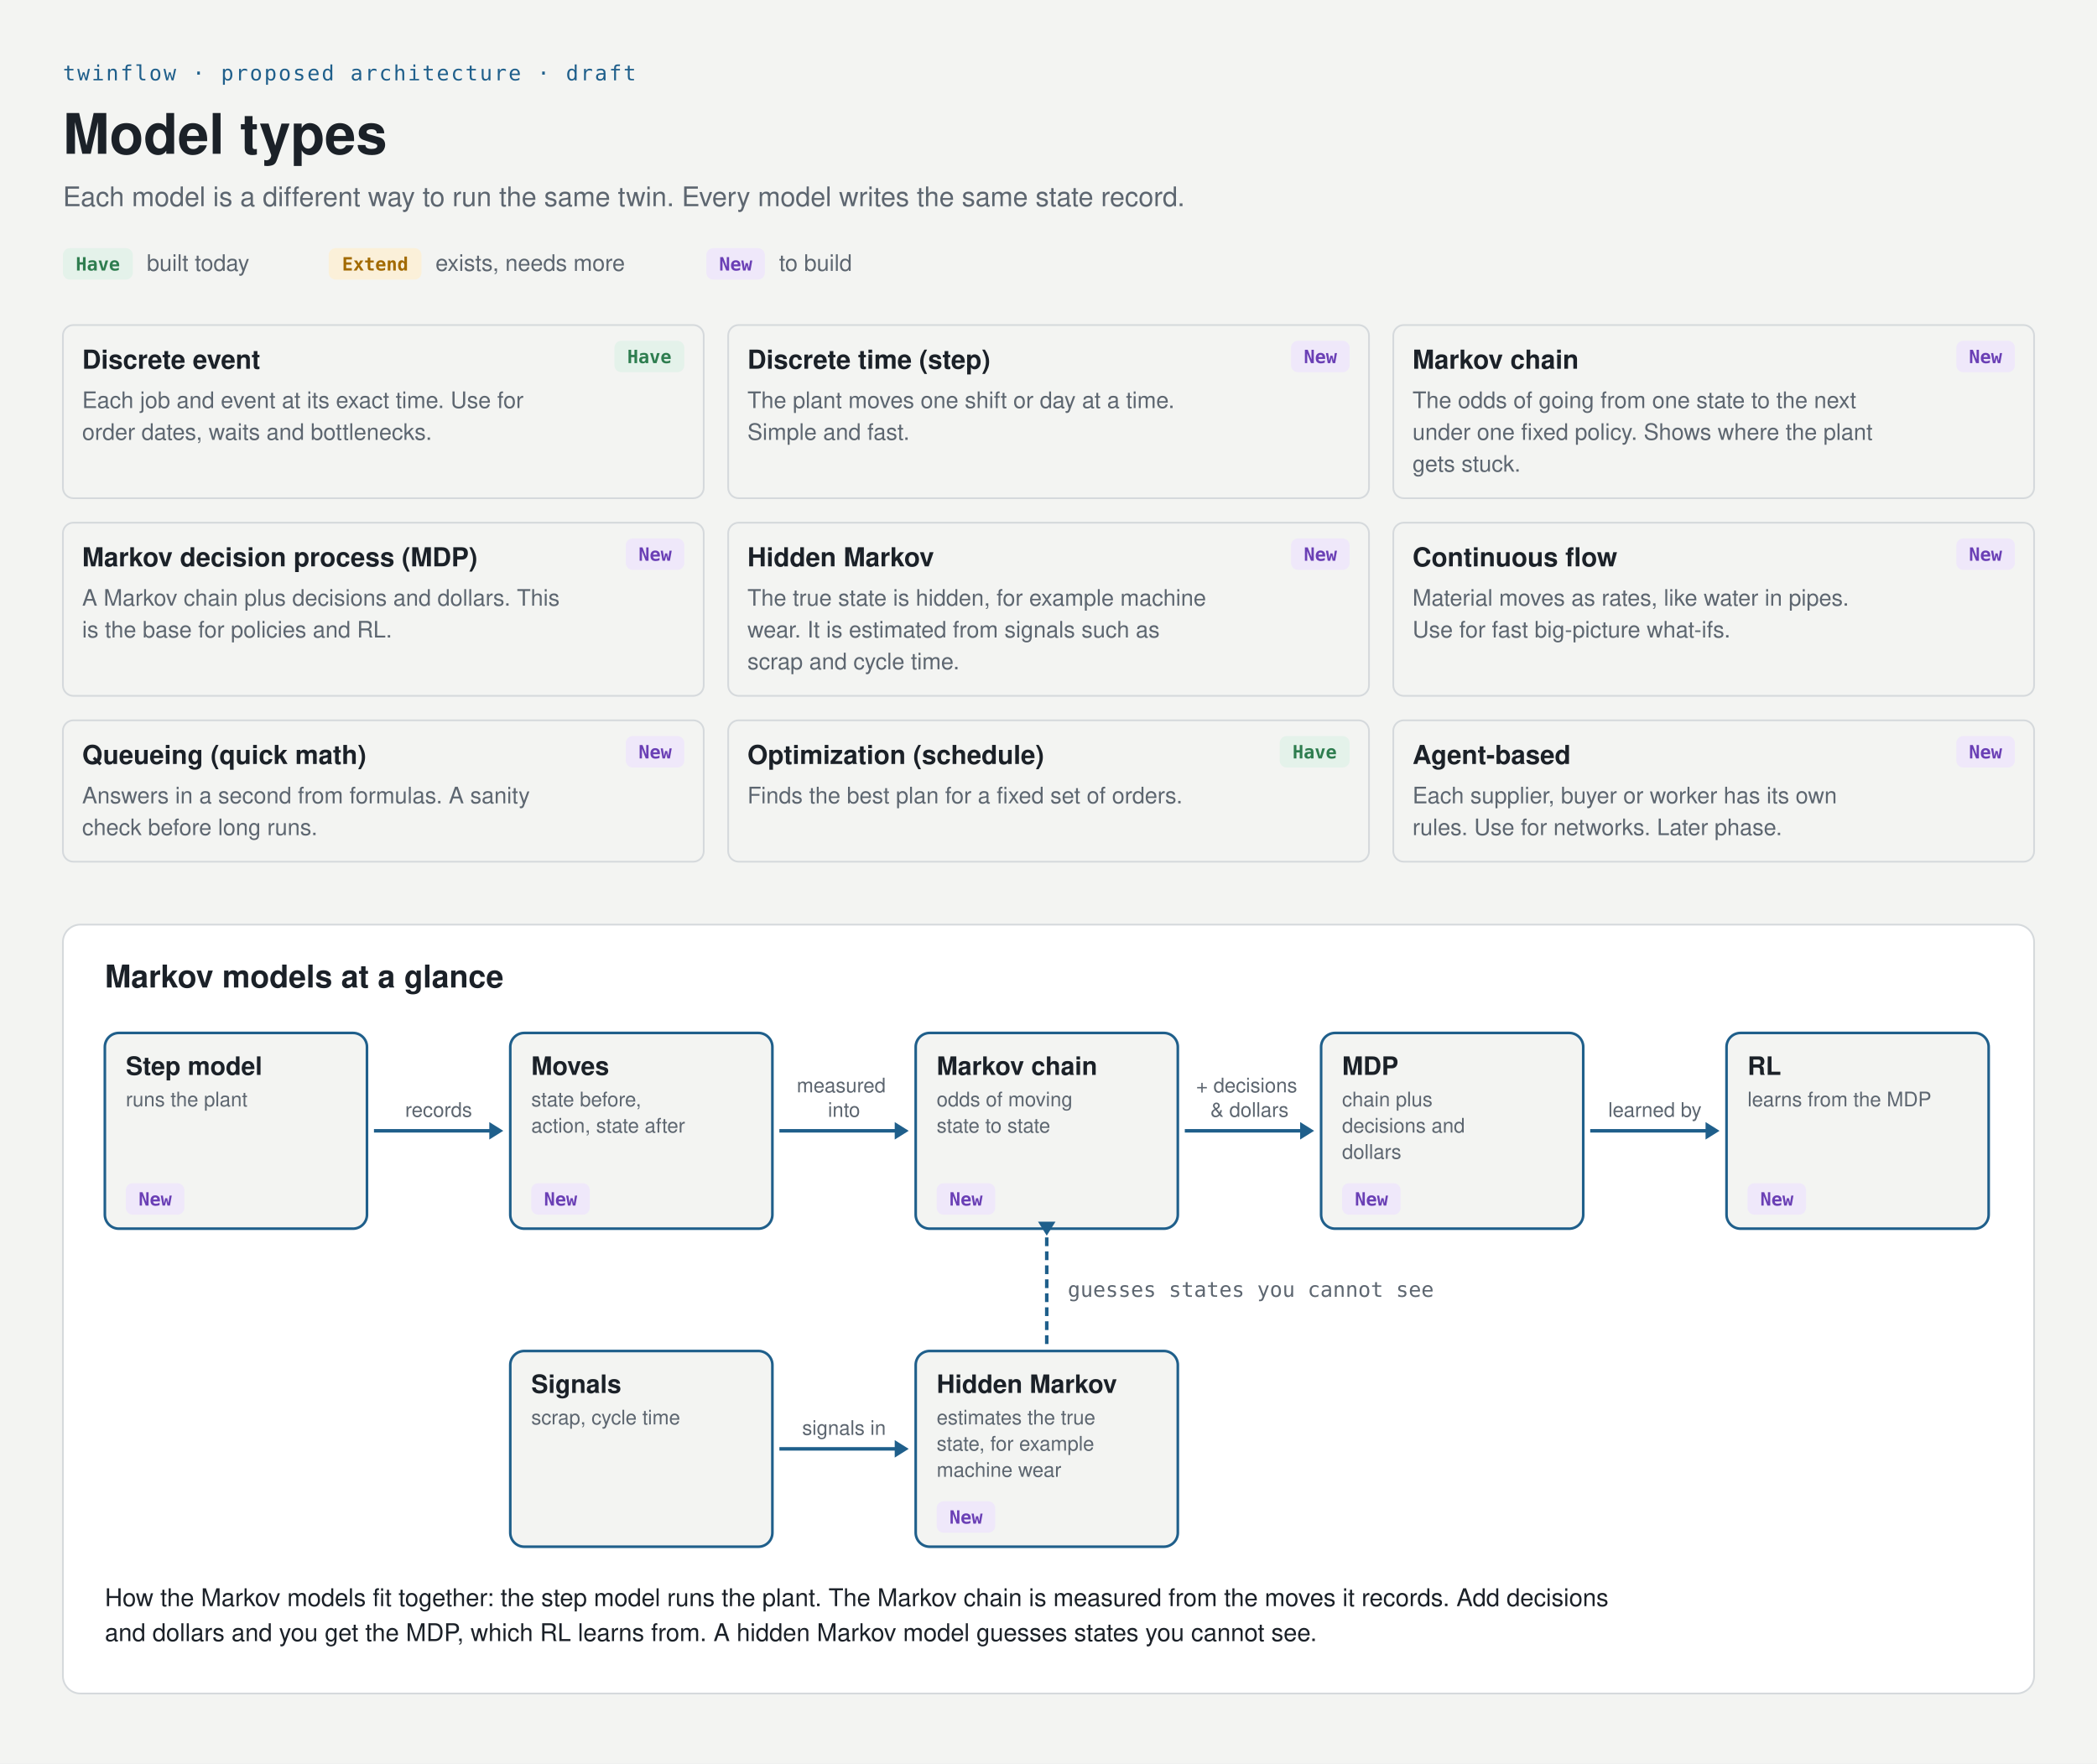
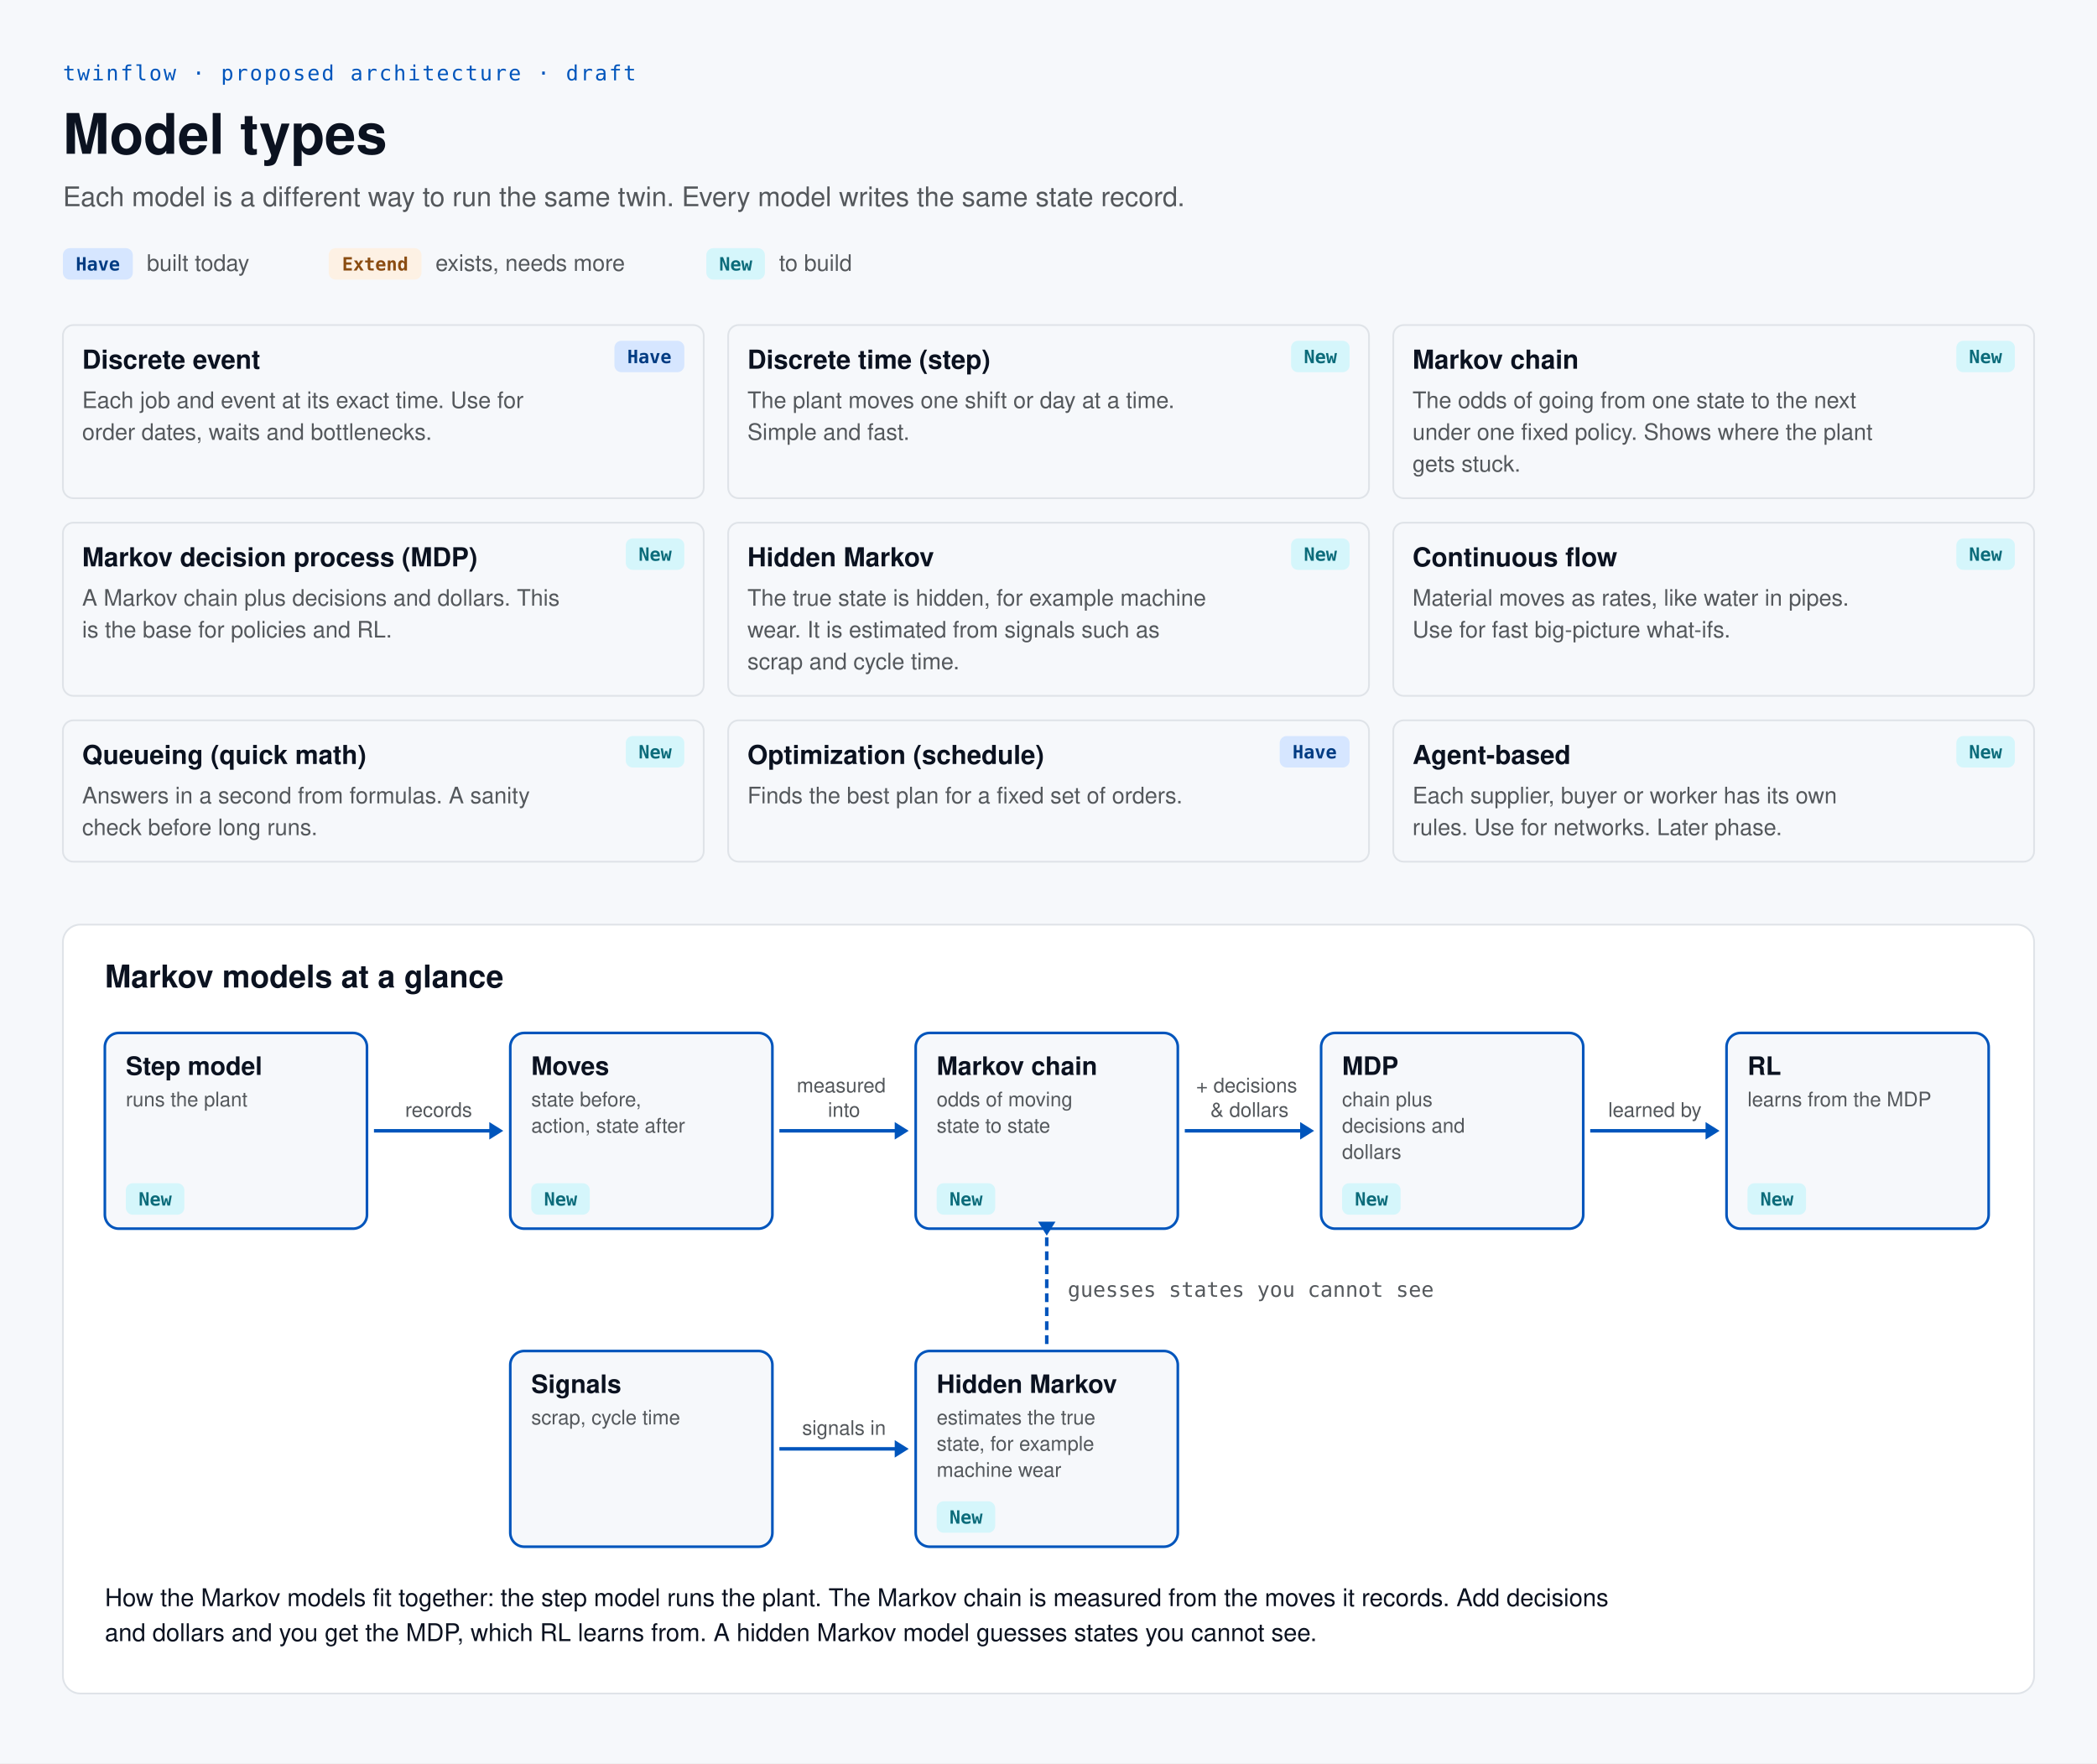
<svg xmlns="http://www.w3.org/2000/svg" width="1200" height="1009" viewBox="0 0 1200 1009" font-family="IBM Plex Sans, Helvetica, Arial, sans-serif">
-   <rect x="0" y="0" width="1200" height="1009" fill="#f3f4f2" />
-   <text x="36.0" y="46.0" font-family="IBM Plex Mono, Menlo, monospace" font-size="12" fill="#1f5f8b" text-anchor="start" letter-spacing="1">
+   <rect x="0" y="0" width="1200" height="1009" fill="#f6f8fb" />
+   <text x="36.0" y="46.0" font-family="IBM Plex Mono, Menlo, monospace" font-size="12" fill="#0055bc" text-anchor="start" letter-spacing="1">
    <tspan x="36.0" y="46.0">twinflow · proposed architecture · draft</tspan>
  </text>
-   <text x="36.0" y="88.0" font-family="IBM Plex Sans, Helvetica, Arial, sans-serif" font-size="32" fill="#1b2128" text-anchor="start" font-weight="600">
+   <text x="36.0" y="88.0" font-family="IBM Plex Sans, Helvetica, Arial, sans-serif" font-size="32" fill="#0b1220" text-anchor="start" font-weight="600">
    <tspan x="36.0" y="88.0">Model types</tspan>
  </text>
-   <text x="36.0" y="118.0" font-family="IBM Plex Sans, Helvetica, Arial, sans-serif" font-size="15.5" fill="#5d6670" text-anchor="start">
+   <text x="36.0" y="118.0" font-family="IBM Plex Sans, Helvetica, Arial, sans-serif" font-size="15.5" fill="#54585c" text-anchor="start">
    <tspan x="36.0" y="118.0">Each model is a different way to run the same twin. Every model writes the same state record.</tspan>
  </text>
-   <rect x="36.0" y="142.0" width="40.0" height="18.0" rx="4" fill="#e4f2ea" />
-   <text x="56.0" y="154.8" font-family="IBM Plex Mono, Menlo, monospace" font-size="10.5" fill="#2e7d4f" text-anchor="middle" font-weight="600">
+   <rect x="36.0" y="142.0" width="40.0" height="18.0" rx="4" fill="#d6e6ff" />
+   <text x="56.0" y="154.8" font-family="IBM Plex Mono, Menlo, monospace" font-size="10.5" fill="#003b82" text-anchor="middle" font-weight="600">
    <tspan x="56.0" y="154.8">Have</tspan>
  </text>
-   <text x="84.0" y="155.0" font-family="IBM Plex Sans, Helvetica, Arial, sans-serif" font-size="13" fill="#5d6670" text-anchor="start">
+   <text x="84.0" y="155.0" font-family="IBM Plex Sans, Helvetica, Arial, sans-serif" font-size="13" fill="#54585c" text-anchor="start">
    <tspan x="84.0" y="155.0">built today</tspan>
  </text>
-   <rect x="188.1" y="142.0" width="53.1" height="18.0" rx="4" fill="#fbf0d9" />
-   <text x="214.7" y="154.8" font-family="IBM Plex Mono, Menlo, monospace" font-size="10.5" fill="#a26a00" text-anchor="middle" font-weight="600">
+   <rect x="188.1" y="142.0" width="53.1" height="18.0" rx="4" fill="#fdf1e4" />
+   <text x="214.7" y="154.8" font-family="IBM Plex Mono, Menlo, monospace" font-size="10.5" fill="#8a4c11" text-anchor="middle" font-weight="600">
    <tspan x="214.7" y="154.8">Extend</tspan>
  </text>
-   <text x="249.2" y="155.0" font-family="IBM Plex Sans, Helvetica, Arial, sans-serif" font-size="13" fill="#5d6670" text-anchor="start">
+   <text x="249.2" y="155.0" font-family="IBM Plex Sans, Helvetica, Arial, sans-serif" font-size="13" fill="#54585c" text-anchor="start">
    <tspan x="249.2" y="155.0">exists, needs more</tspan>
  </text>
-   <rect x="404.2" y="142.0" width="33.5" height="18.0" rx="4" fill="#efe8fa" />
-   <text x="421.0" y="154.8" font-family="IBM Plex Mono, Menlo, monospace" font-size="10.5" fill="#6a3fb5" text-anchor="middle" font-weight="600">
+   <rect x="404.2" y="142.0" width="33.5" height="18.0" rx="4" fill="#d5f6fb" />
+   <text x="421.0" y="154.8" font-family="IBM Plex Mono, Menlo, monospace" font-size="10.5" fill="#0b6b7a" text-anchor="middle" font-weight="600">
    <tspan x="421.0" y="154.8">New</tspan>
  </text>
-   <text x="445.8" y="155.0" font-family="IBM Plex Sans, Helvetica, Arial, sans-serif" font-size="13" fill="#5d6670" text-anchor="start">
+   <text x="445.8" y="155.0" font-family="IBM Plex Sans, Helvetica, Arial, sans-serif" font-size="13" fill="#54585c" text-anchor="start">
    <tspan x="445.8" y="155.0">to build</tspan>
  </text>
-   <rect x="36.0" y="186.0" width="366.7" height="99.1" rx="6" fill="#f3f4f2" stroke="#d5d9dc" stroke-width="1" />
-   <rect x="351.6" y="195.0" width="40.0" height="18.0" rx="4" fill="#e4f2ea" />
-   <text x="371.6" y="207.8" font-family="IBM Plex Mono, Menlo, monospace" font-size="10.5" fill="#2e7d4f" text-anchor="middle" font-weight="600">
+   <rect x="36.0" y="186.0" width="366.7" height="99.1" rx="6" fill="#f6f8fb" stroke="#dfe3e8" stroke-width="1" />
+   <rect x="351.6" y="195.0" width="40.0" height="18.0" rx="4" fill="#d6e6ff" />
+   <text x="371.6" y="207.8" font-family="IBM Plex Mono, Menlo, monospace" font-size="10.5" fill="#003b82" text-anchor="middle" font-weight="600">
    <tspan x="371.6" y="207.8">Have</tspan>
  </text>
-   <text x="47.0" y="211.0" font-family="IBM Plex Sans, Helvetica, Arial, sans-serif" font-size="15" fill="#1b2128" text-anchor="start" font-weight="600">
+   <text x="47.0" y="211.0" font-family="IBM Plex Sans, Helvetica, Arial, sans-serif" font-size="15" fill="#0b1220" text-anchor="start" font-weight="600">
    <tspan x="47.0" y="211.0">Discrete event</tspan>
  </text>
-   <text x="47.0" y="233.5" font-family="IBM Plex Sans, Helvetica, Arial, sans-serif" font-size="13" fill="#5d6670" text-anchor="start">
+   <text x="47.0" y="233.5" font-family="IBM Plex Sans, Helvetica, Arial, sans-serif" font-size="13" fill="#54585c" text-anchor="start">
    <tspan x="47.0" y="233.5">Each job and event at its exact time. Use for</tspan>
    <tspan x="47.0" dy="18.2">order dates, waits and bottlenecks.</tspan>
  </text>
-   <rect x="416.7" y="186.0" width="366.7" height="99.1" rx="6" fill="#f3f4f2" stroke="#d5d9dc" stroke-width="1" />
-   <rect x="738.8" y="195.0" width="33.5" height="18.0" rx="4" fill="#efe8fa" />
-   <text x="755.6" y="207.8" font-family="IBM Plex Mono, Menlo, monospace" font-size="10.5" fill="#6a3fb5" text-anchor="middle" font-weight="600">
+   <rect x="416.7" y="186.0" width="366.7" height="99.1" rx="6" fill="#f6f8fb" stroke="#dfe3e8" stroke-width="1" />
+   <rect x="738.8" y="195.0" width="33.5" height="18.0" rx="4" fill="#d5f6fb" />
+   <text x="755.6" y="207.8" font-family="IBM Plex Mono, Menlo, monospace" font-size="10.5" fill="#0b6b7a" text-anchor="middle" font-weight="600">
    <tspan x="755.6" y="207.8">New</tspan>
  </text>
-   <text x="427.7" y="211.0" font-family="IBM Plex Sans, Helvetica, Arial, sans-serif" font-size="15" fill="#1b2128" text-anchor="start" font-weight="600">
+   <text x="427.7" y="211.0" font-family="IBM Plex Sans, Helvetica, Arial, sans-serif" font-size="15" fill="#0b1220" text-anchor="start" font-weight="600">
    <tspan x="427.7" y="211.0">Discrete time (step)</tspan>
  </text>
-   <text x="427.7" y="233.5" font-family="IBM Plex Sans, Helvetica, Arial, sans-serif" font-size="13" fill="#5d6670" text-anchor="start">
+   <text x="427.7" y="233.5" font-family="IBM Plex Sans, Helvetica, Arial, sans-serif" font-size="13" fill="#54585c" text-anchor="start">
    <tspan x="427.7" y="233.5">The plant moves one shift or day at a time.</tspan>
    <tspan x="427.7" dy="18.2">Simple and fast.</tspan>
  </text>
-   <rect x="797.3" y="186.0" width="366.7" height="99.1" rx="6" fill="#f3f4f2" stroke="#d5d9dc" stroke-width="1" />
-   <rect x="1119.5" y="195.0" width="33.5" height="18.0" rx="4" fill="#efe8fa" />
-   <text x="1136.2" y="207.8" font-family="IBM Plex Mono, Menlo, monospace" font-size="10.5" fill="#6a3fb5" text-anchor="middle" font-weight="600">
+   <rect x="797.3" y="186.0" width="366.7" height="99.1" rx="6" fill="#f6f8fb" stroke="#dfe3e8" stroke-width="1" />
+   <rect x="1119.5" y="195.0" width="33.5" height="18.0" rx="4" fill="#d5f6fb" />
+   <text x="1136.2" y="207.8" font-family="IBM Plex Mono, Menlo, monospace" font-size="10.5" fill="#0b6b7a" text-anchor="middle" font-weight="600">
    <tspan x="1136.2" y="207.8">New</tspan>
  </text>
-   <text x="808.3" y="211.0" font-family="IBM Plex Sans, Helvetica, Arial, sans-serif" font-size="15" fill="#1b2128" text-anchor="start" font-weight="600">
+   <text x="808.3" y="211.0" font-family="IBM Plex Sans, Helvetica, Arial, sans-serif" font-size="15" fill="#0b1220" text-anchor="start" font-weight="600">
    <tspan x="808.3" y="211.0">Markov chain</tspan>
  </text>
-   <text x="808.3" y="233.5" font-family="IBM Plex Sans, Helvetica, Arial, sans-serif" font-size="13" fill="#5d6670" text-anchor="start">
+   <text x="808.3" y="233.5" font-family="IBM Plex Sans, Helvetica, Arial, sans-serif" font-size="13" fill="#54585c" text-anchor="start">
    <tspan x="808.3" y="233.5">The odds of going from one state to the next</tspan>
    <tspan x="808.3" dy="18.2">under one fixed policy. Shows where the plant</tspan>
    <tspan x="808.3" dy="18.2">gets stuck.</tspan>
  </text>
-   <rect x="36.0" y="299.1" width="366.7" height="99.1" rx="6" fill="#f3f4f2" stroke="#d5d9dc" stroke-width="1" />
-   <rect x="358.1" y="308.1" width="33.5" height="18.0" rx="4" fill="#efe8fa" />
-   <text x="374.9" y="320.9" font-family="IBM Plex Mono, Menlo, monospace" font-size="10.5" fill="#6a3fb5" text-anchor="middle" font-weight="600">
+   <rect x="36.0" y="299.1" width="366.7" height="99.1" rx="6" fill="#f6f8fb" stroke="#dfe3e8" stroke-width="1" />
+   <rect x="358.1" y="308.1" width="33.5" height="18.0" rx="4" fill="#d5f6fb" />
+   <text x="374.9" y="320.9" font-family="IBM Plex Mono, Menlo, monospace" font-size="10.5" fill="#0b6b7a" text-anchor="middle" font-weight="600">
    <tspan x="374.9" y="320.9">New</tspan>
  </text>
-   <text x="47.0" y="324.1" font-family="IBM Plex Sans, Helvetica, Arial, sans-serif" font-size="15" fill="#1b2128" text-anchor="start" font-weight="600">
+   <text x="47.0" y="324.1" font-family="IBM Plex Sans, Helvetica, Arial, sans-serif" font-size="15" fill="#0b1220" text-anchor="start" font-weight="600">
    <tspan x="47.0" y="324.1">Markov decision process (MDP)</tspan>
  </text>
-   <text x="47.0" y="346.6" font-family="IBM Plex Sans, Helvetica, Arial, sans-serif" font-size="13" fill="#5d6670" text-anchor="start">
+   <text x="47.0" y="346.6" font-family="IBM Plex Sans, Helvetica, Arial, sans-serif" font-size="13" fill="#54585c" text-anchor="start">
    <tspan x="47.0" y="346.6">A Markov chain plus decisions and dollars. This</tspan>
    <tspan x="47.0" dy="18.2">is the base for policies and RL.</tspan>
  </text>
-   <rect x="416.7" y="299.1" width="366.7" height="99.1" rx="6" fill="#f3f4f2" stroke="#d5d9dc" stroke-width="1" />
-   <rect x="738.8" y="308.1" width="33.5" height="18.0" rx="4" fill="#efe8fa" />
-   <text x="755.6" y="320.9" font-family="IBM Plex Mono, Menlo, monospace" font-size="10.5" fill="#6a3fb5" text-anchor="middle" font-weight="600">
+   <rect x="416.7" y="299.1" width="366.7" height="99.1" rx="6" fill="#f6f8fb" stroke="#dfe3e8" stroke-width="1" />
+   <rect x="738.8" y="308.1" width="33.5" height="18.0" rx="4" fill="#d5f6fb" />
+   <text x="755.6" y="320.9" font-family="IBM Plex Mono, Menlo, monospace" font-size="10.5" fill="#0b6b7a" text-anchor="middle" font-weight="600">
    <tspan x="755.6" y="320.9">New</tspan>
  </text>
-   <text x="427.7" y="324.1" font-family="IBM Plex Sans, Helvetica, Arial, sans-serif" font-size="15" fill="#1b2128" text-anchor="start" font-weight="600">
+   <text x="427.7" y="324.1" font-family="IBM Plex Sans, Helvetica, Arial, sans-serif" font-size="15" fill="#0b1220" text-anchor="start" font-weight="600">
    <tspan x="427.7" y="324.1">Hidden Markov</tspan>
  </text>
-   <text x="427.7" y="346.6" font-family="IBM Plex Sans, Helvetica, Arial, sans-serif" font-size="13" fill="#5d6670" text-anchor="start">
+   <text x="427.7" y="346.6" font-family="IBM Plex Sans, Helvetica, Arial, sans-serif" font-size="13" fill="#54585c" text-anchor="start">
    <tspan x="427.7" y="346.6">The true state is hidden, for example machine</tspan>
    <tspan x="427.7" dy="18.2">wear. It is estimated from signals such as</tspan>
    <tspan x="427.7" dy="18.2">scrap and cycle time.</tspan>
  </text>
-   <rect x="797.3" y="299.1" width="366.7" height="99.1" rx="6" fill="#f3f4f2" stroke="#d5d9dc" stroke-width="1" />
-   <rect x="1119.5" y="308.1" width="33.5" height="18.0" rx="4" fill="#efe8fa" />
-   <text x="1136.2" y="320.9" font-family="IBM Plex Mono, Menlo, monospace" font-size="10.5" fill="#6a3fb5" text-anchor="middle" font-weight="600">
+   <rect x="797.3" y="299.1" width="366.7" height="99.1" rx="6" fill="#f6f8fb" stroke="#dfe3e8" stroke-width="1" />
+   <rect x="1119.5" y="308.1" width="33.5" height="18.0" rx="4" fill="#d5f6fb" />
+   <text x="1136.2" y="320.9" font-family="IBM Plex Mono, Menlo, monospace" font-size="10.5" fill="#0b6b7a" text-anchor="middle" font-weight="600">
    <tspan x="1136.2" y="320.9">New</tspan>
  </text>
-   <text x="808.3" y="324.1" font-family="IBM Plex Sans, Helvetica, Arial, sans-serif" font-size="15" fill="#1b2128" text-anchor="start" font-weight="600">
+   <text x="808.3" y="324.1" font-family="IBM Plex Sans, Helvetica, Arial, sans-serif" font-size="15" fill="#0b1220" text-anchor="start" font-weight="600">
    <tspan x="808.3" y="324.1">Continuous flow</tspan>
  </text>
-   <text x="808.3" y="346.6" font-family="IBM Plex Sans, Helvetica, Arial, sans-serif" font-size="13" fill="#5d6670" text-anchor="start">
+   <text x="808.3" y="346.6" font-family="IBM Plex Sans, Helvetica, Arial, sans-serif" font-size="13" fill="#54585c" text-anchor="start">
    <tspan x="808.3" y="346.6">Material moves as rates, like water in pipes.</tspan>
    <tspan x="808.3" dy="18.2">Use for fast big-picture what-ifs.</tspan>
  </text>
-   <rect x="36.0" y="412.2" width="366.7" height="80.9" rx="6" fill="#f3f4f2" stroke="#d5d9dc" stroke-width="1" />
-   <rect x="358.1" y="421.2" width="33.5" height="18.0" rx="4" fill="#efe8fa" />
-   <text x="374.9" y="434.0" font-family="IBM Plex Mono, Menlo, monospace" font-size="10.5" fill="#6a3fb5" text-anchor="middle" font-weight="600">
+   <rect x="36.0" y="412.2" width="366.7" height="80.9" rx="6" fill="#f6f8fb" stroke="#dfe3e8" stroke-width="1" />
+   <rect x="358.1" y="421.2" width="33.5" height="18.0" rx="4" fill="#d5f6fb" />
+   <text x="374.9" y="434.0" font-family="IBM Plex Mono, Menlo, monospace" font-size="10.5" fill="#0b6b7a" text-anchor="middle" font-weight="600">
    <tspan x="374.9" y="434.0">New</tspan>
  </text>
-   <text x="47.0" y="437.2" font-family="IBM Plex Sans, Helvetica, Arial, sans-serif" font-size="15" fill="#1b2128" text-anchor="start" font-weight="600">
+   <text x="47.0" y="437.2" font-family="IBM Plex Sans, Helvetica, Arial, sans-serif" font-size="15" fill="#0b1220" text-anchor="start" font-weight="600">
    <tspan x="47.0" y="437.2">Queueing (quick math)</tspan>
  </text>
-   <text x="47.0" y="459.7" font-family="IBM Plex Sans, Helvetica, Arial, sans-serif" font-size="13" fill="#5d6670" text-anchor="start">
+   <text x="47.0" y="459.7" font-family="IBM Plex Sans, Helvetica, Arial, sans-serif" font-size="13" fill="#54585c" text-anchor="start">
    <tspan x="47.0" y="459.7">Answers in a second from formulas. A sanity</tspan>
    <tspan x="47.0" dy="18.2">check before long runs.</tspan>
  </text>
-   <rect x="416.7" y="412.2" width="366.7" height="80.9" rx="6" fill="#f3f4f2" stroke="#d5d9dc" stroke-width="1" />
-   <rect x="732.3" y="421.2" width="40.0" height="18.0" rx="4" fill="#e4f2ea" />
-   <text x="752.3" y="434.0" font-family="IBM Plex Mono, Menlo, monospace" font-size="10.5" fill="#2e7d4f" text-anchor="middle" font-weight="600">
+   <rect x="416.7" y="412.2" width="366.7" height="80.9" rx="6" fill="#f6f8fb" stroke="#dfe3e8" stroke-width="1" />
+   <rect x="732.3" y="421.2" width="40.0" height="18.0" rx="4" fill="#d6e6ff" />
+   <text x="752.3" y="434.0" font-family="IBM Plex Mono, Menlo, monospace" font-size="10.5" fill="#003b82" text-anchor="middle" font-weight="600">
    <tspan x="752.3" y="434.0">Have</tspan>
  </text>
-   <text x="427.7" y="437.2" font-family="IBM Plex Sans, Helvetica, Arial, sans-serif" font-size="15" fill="#1b2128" text-anchor="start" font-weight="600">
+   <text x="427.7" y="437.2" font-family="IBM Plex Sans, Helvetica, Arial, sans-serif" font-size="15" fill="#0b1220" text-anchor="start" font-weight="600">
    <tspan x="427.7" y="437.2">Optimization (schedule)</tspan>
  </text>
-   <text x="427.7" y="459.7" font-family="IBM Plex Sans, Helvetica, Arial, sans-serif" font-size="13" fill="#5d6670" text-anchor="start">
+   <text x="427.7" y="459.7" font-family="IBM Plex Sans, Helvetica, Arial, sans-serif" font-size="13" fill="#54585c" text-anchor="start">
    <tspan x="427.7" y="459.7">Finds the best plan for a fixed set of orders.</tspan>
  </text>
-   <rect x="797.3" y="412.2" width="366.7" height="80.9" rx="6" fill="#f3f4f2" stroke="#d5d9dc" stroke-width="1" />
-   <rect x="1119.5" y="421.2" width="33.5" height="18.0" rx="4" fill="#efe8fa" />
-   <text x="1136.2" y="434.0" font-family="IBM Plex Mono, Menlo, monospace" font-size="10.5" fill="#6a3fb5" text-anchor="middle" font-weight="600">
+   <rect x="797.3" y="412.2" width="366.7" height="80.9" rx="6" fill="#f6f8fb" stroke="#dfe3e8" stroke-width="1" />
+   <rect x="1119.5" y="421.2" width="33.5" height="18.0" rx="4" fill="#d5f6fb" />
+   <text x="1136.2" y="434.0" font-family="IBM Plex Mono, Menlo, monospace" font-size="10.5" fill="#0b6b7a" text-anchor="middle" font-weight="600">
    <tspan x="1136.2" y="434.0">New</tspan>
  </text>
-   <text x="808.3" y="437.2" font-family="IBM Plex Sans, Helvetica, Arial, sans-serif" font-size="15" fill="#1b2128" text-anchor="start" font-weight="600">
+   <text x="808.3" y="437.2" font-family="IBM Plex Sans, Helvetica, Arial, sans-serif" font-size="15" fill="#0b1220" text-anchor="start" font-weight="600">
    <tspan x="808.3" y="437.2">Agent-based</tspan>
  </text>
-   <text x="808.3" y="459.7" font-family="IBM Plex Sans, Helvetica, Arial, sans-serif" font-size="13" fill="#5d6670" text-anchor="start">
+   <text x="808.3" y="459.7" font-family="IBM Plex Sans, Helvetica, Arial, sans-serif" font-size="13" fill="#54585c" text-anchor="start">
    <tspan x="808.3" y="459.7">Each supplier, buyer or worker has its own</tspan>
    <tspan x="808.3" dy="18.2">rules. Use for networks. Later phase.</tspan>
  </text>
-   <rect x="36.0" y="529.1" width="1128.0" height="440.0" rx="10" fill="#ffffff" stroke="#d5d9dc" stroke-width="1" />
-   <text x="60.0" y="565.1" font-family="IBM Plex Sans, Helvetica, Arial, sans-serif" font-size="18" fill="#1b2128" text-anchor="start" font-weight="600">
+   <rect x="36.0" y="529.1" width="1128.0" height="440.0" rx="10" fill="#ffffff" stroke="#dfe3e8" stroke-width="1" />
+   <text x="60.0" y="565.1" font-family="IBM Plex Sans, Helvetica, Arial, sans-serif" font-size="18" fill="#0b1220" text-anchor="start" font-weight="600">
    <tspan x="60.0" y="565.1">Markov models at a glance</tspan>
  </text>
-   <rect x="60.0" y="591.1" width="150.0" height="112.0" rx="8" fill="#f3f4f2" stroke="#1f5f8b" stroke-width="1.5" />
-   <text x="72.0" y="615.1" font-family="IBM Plex Sans, Helvetica, Arial, sans-serif" font-size="14.5" fill="#1b2128" text-anchor="start" font-weight="600">
+   <rect x="60.0" y="591.1" width="150.0" height="112.0" rx="8" fill="#f6f8fb" stroke="#0055bc" stroke-width="1.5" />
+   <text x="72.0" y="615.1" font-family="IBM Plex Sans, Helvetica, Arial, sans-serif" font-size="14.5" fill="#0b1220" text-anchor="start" font-weight="600">
    <tspan x="72.0" y="615.1">Step model</tspan>
  </text>
-   <text x="72.0" y="633.1" font-family="IBM Plex Sans, Helvetica, Arial, sans-serif" font-size="11.5" fill="#5d6670" text-anchor="start">
+   <text x="72.0" y="633.1" font-family="IBM Plex Sans, Helvetica, Arial, sans-serif" font-size="11.5" fill="#54585c" text-anchor="start">
    <tspan x="72.0" y="633.1">runs the plant</tspan>
  </text>
-   <rect x="72.0" y="677.1" width="33.5" height="18.0" rx="4" fill="#efe8fa" />
-   <text x="88.8" y="689.9" font-family="IBM Plex Mono, Menlo, monospace" font-size="10.5" fill="#6a3fb5" text-anchor="middle" font-weight="600">
+   <rect x="72.0" y="677.1" width="33.5" height="18.0" rx="4" fill="#d5f6fb" />
+   <text x="88.8" y="689.9" font-family="IBM Plex Mono, Menlo, monospace" font-size="10.5" fill="#0b6b7a" text-anchor="middle" font-weight="600">
    <tspan x="88.8" y="689.9">New</tspan>
  </text>
-   <rect x="292.0" y="591.1" width="150.0" height="112.0" rx="8" fill="#f3f4f2" stroke="#1f5f8b" stroke-width="1.5" />
-   <text x="304.0" y="615.1" font-family="IBM Plex Sans, Helvetica, Arial, sans-serif" font-size="14.5" fill="#1b2128" text-anchor="start" font-weight="600">
+   <rect x="292.0" y="591.1" width="150.0" height="112.0" rx="8" fill="#f6f8fb" stroke="#0055bc" stroke-width="1.5" />
+   <text x="304.0" y="615.1" font-family="IBM Plex Sans, Helvetica, Arial, sans-serif" font-size="14.5" fill="#0b1220" text-anchor="start" font-weight="600">
    <tspan x="304.0" y="615.1">Moves</tspan>
  </text>
-   <text x="304.0" y="633.1" font-family="IBM Plex Sans, Helvetica, Arial, sans-serif" font-size="11.5" fill="#5d6670" text-anchor="start">
+   <text x="304.0" y="633.1" font-family="IBM Plex Sans, Helvetica, Arial, sans-serif" font-size="11.5" fill="#54585c" text-anchor="start">
    <tspan x="304.0" y="633.1">state before,</tspan>
    <tspan x="304.0" dy="15.0">action, state after</tspan>
  </text>
-   <rect x="304.0" y="677.1" width="33.5" height="18.0" rx="4" fill="#efe8fa" />
-   <text x="320.8" y="689.9" font-family="IBM Plex Mono, Menlo, monospace" font-size="10.5" fill="#6a3fb5" text-anchor="middle" font-weight="600">
+   <rect x="304.0" y="677.1" width="33.5" height="18.0" rx="4" fill="#d5f6fb" />
+   <text x="320.8" y="689.9" font-family="IBM Plex Mono, Menlo, monospace" font-size="10.5" fill="#0b6b7a" text-anchor="middle" font-weight="600">
    <tspan x="320.8" y="689.9">New</tspan>
  </text>
-   <rect x="524.0" y="591.1" width="150.0" height="112.0" rx="8" fill="#f3f4f2" stroke="#1f5f8b" stroke-width="1.5" />
-   <text x="536.0" y="615.1" font-family="IBM Plex Sans, Helvetica, Arial, sans-serif" font-size="14.5" fill="#1b2128" text-anchor="start" font-weight="600">
+   <rect x="524.0" y="591.1" width="150.0" height="112.0" rx="8" fill="#f6f8fb" stroke="#0055bc" stroke-width="1.5" />
+   <text x="536.0" y="615.1" font-family="IBM Plex Sans, Helvetica, Arial, sans-serif" font-size="14.5" fill="#0b1220" text-anchor="start" font-weight="600">
    <tspan x="536.0" y="615.1">Markov chain</tspan>
  </text>
-   <text x="536.0" y="633.1" font-family="IBM Plex Sans, Helvetica, Arial, sans-serif" font-size="11.5" fill="#5d6670" text-anchor="start">
+   <text x="536.0" y="633.1" font-family="IBM Plex Sans, Helvetica, Arial, sans-serif" font-size="11.5" fill="#54585c" text-anchor="start">
    <tspan x="536.0" y="633.1">odds of moving</tspan>
    <tspan x="536.0" dy="15.0">state to state</tspan>
  </text>
-   <rect x="536.0" y="677.1" width="33.5" height="18.0" rx="4" fill="#efe8fa" />
-   <text x="552.8" y="689.9" font-family="IBM Plex Mono, Menlo, monospace" font-size="10.5" fill="#6a3fb5" text-anchor="middle" font-weight="600">
+   <rect x="536.0" y="677.1" width="33.5" height="18.0" rx="4" fill="#d5f6fb" />
+   <text x="552.8" y="689.9" font-family="IBM Plex Mono, Menlo, monospace" font-size="10.5" fill="#0b6b7a" text-anchor="middle" font-weight="600">
    <tspan x="552.8" y="689.9">New</tspan>
  </text>
-   <rect x="756.0" y="591.1" width="150.0" height="112.0" rx="8" fill="#f3f4f2" stroke="#1f5f8b" stroke-width="1.5" />
-   <text x="768.0" y="615.1" font-family="IBM Plex Sans, Helvetica, Arial, sans-serif" font-size="14.5" fill="#1b2128" text-anchor="start" font-weight="600">
+   <rect x="756.0" y="591.1" width="150.0" height="112.0" rx="8" fill="#f6f8fb" stroke="#0055bc" stroke-width="1.5" />
+   <text x="768.0" y="615.1" font-family="IBM Plex Sans, Helvetica, Arial, sans-serif" font-size="14.5" fill="#0b1220" text-anchor="start" font-weight="600">
    <tspan x="768.0" y="615.1">MDP</tspan>
  </text>
-   <text x="768.0" y="633.1" font-family="IBM Plex Sans, Helvetica, Arial, sans-serif" font-size="11.5" fill="#5d6670" text-anchor="start">
+   <text x="768.0" y="633.1" font-family="IBM Plex Sans, Helvetica, Arial, sans-serif" font-size="11.5" fill="#54585c" text-anchor="start">
    <tspan x="768.0" y="633.1">chain plus</tspan>
    <tspan x="768.0" dy="15.0">decisions and</tspan>
    <tspan x="768.0" dy="15.0">dollars</tspan>
  </text>
-   <rect x="768.0" y="677.1" width="33.5" height="18.0" rx="4" fill="#efe8fa" />
-   <text x="784.8" y="689.9" font-family="IBM Plex Mono, Menlo, monospace" font-size="10.5" fill="#6a3fb5" text-anchor="middle" font-weight="600">
+   <rect x="768.0" y="677.1" width="33.5" height="18.0" rx="4" fill="#d5f6fb" />
+   <text x="784.8" y="689.9" font-family="IBM Plex Mono, Menlo, monospace" font-size="10.5" fill="#0b6b7a" text-anchor="middle" font-weight="600">
    <tspan x="784.8" y="689.9">New</tspan>
  </text>
-   <rect x="988.0" y="591.1" width="150.0" height="112.0" rx="8" fill="#f3f4f2" stroke="#1f5f8b" stroke-width="1.5" />
-   <text x="1000.0" y="615.1" font-family="IBM Plex Sans, Helvetica, Arial, sans-serif" font-size="14.5" fill="#1b2128" text-anchor="start" font-weight="600">
+   <rect x="988.0" y="591.1" width="150.0" height="112.0" rx="8" fill="#f6f8fb" stroke="#0055bc" stroke-width="1.5" />
+   <text x="1000.0" y="615.1" font-family="IBM Plex Sans, Helvetica, Arial, sans-serif" font-size="14.5" fill="#0b1220" text-anchor="start" font-weight="600">
    <tspan x="1000.0" y="615.1">RL</tspan>
  </text>
-   <text x="1000.0" y="633.1" font-family="IBM Plex Sans, Helvetica, Arial, sans-serif" font-size="11.5" fill="#5d6670" text-anchor="start">
+   <text x="1000.0" y="633.1" font-family="IBM Plex Sans, Helvetica, Arial, sans-serif" font-size="11.5" fill="#54585c" text-anchor="start">
    <tspan x="1000.0" y="633.1">learns from the MDP</tspan>
  </text>
-   <rect x="1000.0" y="677.1" width="33.5" height="18.0" rx="4" fill="#efe8fa" />
-   <text x="1016.8" y="689.9" font-family="IBM Plex Mono, Menlo, monospace" font-size="10.5" fill="#6a3fb5" text-anchor="middle" font-weight="600">
+   <rect x="1000.0" y="677.1" width="33.5" height="18.0" rx="4" fill="#d5f6fb" />
+   <text x="1016.8" y="689.9" font-family="IBM Plex Mono, Menlo, monospace" font-size="10.5" fill="#0b6b7a" text-anchor="middle" font-weight="600">
    <tspan x="1016.8" y="689.9">New</tspan>
  </text>
-   <line x1="214.0" y1="647.1" x2="281.0" y2="647.1" stroke="#1f5f8b" stroke-width="2" fill="none" />
-   <polygon points="280.0,642.1 280.0,652.1 288.0,647.1" fill="#1f5f8b" />
-   <text x="251.0" y="639.1" font-family="IBM Plex Sans, Helvetica, Arial, sans-serif" font-size="11.5" fill="#5d6670" text-anchor="middle">
+   <line x1="214.0" y1="647.1" x2="281.0" y2="647.1" stroke="#0055bc" stroke-width="2" fill="none" />
+   <polygon points="280.0,642.1 280.0,652.1 288.0,647.1" fill="#0055bc" />
+   <text x="251.0" y="639.1" font-family="IBM Plex Sans, Helvetica, Arial, sans-serif" font-size="11.5" fill="#54585c" text-anchor="middle">
    <tspan x="251.0" y="639.1">records</tspan>
  </text>
-   <line x1="446.0" y1="647.1" x2="513.0" y2="647.1" stroke="#1f5f8b" stroke-width="2" fill="none" />
-   <polygon points="512.0,642.1 512.0,652.1 520.0,647.1" fill="#1f5f8b" />
-   <text x="483.0" y="625.1" font-family="IBM Plex Sans, Helvetica, Arial, sans-serif" font-size="11.5" fill="#5d6670" text-anchor="middle">
+   <line x1="446.0" y1="647.1" x2="513.0" y2="647.1" stroke="#0055bc" stroke-width="2" fill="none" />
+   <polygon points="512.0,642.1 512.0,652.1 520.0,647.1" fill="#0055bc" />
+   <text x="483.0" y="625.1" font-family="IBM Plex Sans, Helvetica, Arial, sans-serif" font-size="11.5" fill="#54585c" text-anchor="middle">
    <tspan x="483.0" y="625.1">measured</tspan>
    <tspan x="483.0" dy="14.0">into</tspan>
  </text>
-   <line x1="678.0" y1="647.1" x2="745.0" y2="647.1" stroke="#1f5f8b" stroke-width="2" fill="none" />
-   <polygon points="744.0,642.1 744.0,652.1 752.0,647.1" fill="#1f5f8b" />
-   <text x="715.0" y="625.1" font-family="IBM Plex Sans, Helvetica, Arial, sans-serif" font-size="11.5" fill="#5d6670" text-anchor="middle">
+   <line x1="678.0" y1="647.1" x2="745.0" y2="647.1" stroke="#0055bc" stroke-width="2" fill="none" />
+   <polygon points="744.0,642.1 744.0,652.1 752.0,647.1" fill="#0055bc" />
+   <text x="715.0" y="625.1" font-family="IBM Plex Sans, Helvetica, Arial, sans-serif" font-size="11.5" fill="#54585c" text-anchor="middle">
    <tspan x="715.0" y="625.1">+ decisions</tspan>
    <tspan x="715.0" dy="14.0">&amp; dollars</tspan>
  </text>
-   <line x1="910.0" y1="647.1" x2="977.0" y2="647.1" stroke="#1f5f8b" stroke-width="2" fill="none" />
-   <polygon points="976.0,642.1 976.0,652.1 984.0,647.1" fill="#1f5f8b" />
-   <text x="947.0" y="639.1" font-family="IBM Plex Sans, Helvetica, Arial, sans-serif" font-size="11.5" fill="#5d6670" text-anchor="middle">
+   <line x1="910.0" y1="647.1" x2="977.0" y2="647.1" stroke="#0055bc" stroke-width="2" fill="none" />
+   <polygon points="976.0,642.1 976.0,652.1 984.0,647.1" fill="#0055bc" />
+   <text x="947.0" y="639.1" font-family="IBM Plex Sans, Helvetica, Arial, sans-serif" font-size="11.5" fill="#54585c" text-anchor="middle">
    <tspan x="947.0" y="639.1">learned by</tspan>
  </text>
-   <rect x="292.0" y="773.1" width="150.0" height="112.0" rx="8" fill="#f3f4f2" stroke="#1f5f8b" stroke-width="1.5" />
-   <text x="304.0" y="797.1" font-family="IBM Plex Sans, Helvetica, Arial, sans-serif" font-size="14.5" fill="#1b2128" text-anchor="start" font-weight="600">
+   <rect x="292.0" y="773.1" width="150.0" height="112.0" rx="8" fill="#f6f8fb" stroke="#0055bc" stroke-width="1.5" />
+   <text x="304.0" y="797.1" font-family="IBM Plex Sans, Helvetica, Arial, sans-serif" font-size="14.5" fill="#0b1220" text-anchor="start" font-weight="600">
    <tspan x="304.0" y="797.1">Signals</tspan>
  </text>
-   <text x="304.0" y="815.1" font-family="IBM Plex Sans, Helvetica, Arial, sans-serif" font-size="11.5" fill="#5d6670" text-anchor="start">
+   <text x="304.0" y="815.1" font-family="IBM Plex Sans, Helvetica, Arial, sans-serif" font-size="11.5" fill="#54585c" text-anchor="start">
    <tspan x="304.0" y="815.1">scrap, cycle time</tspan>
  </text>
-   <rect x="524.0" y="773.1" width="150.0" height="112.0" rx="8" fill="#f3f4f2" stroke="#1f5f8b" stroke-width="1.5" />
-   <text x="536.0" y="797.1" font-family="IBM Plex Sans, Helvetica, Arial, sans-serif" font-size="14.5" fill="#1b2128" text-anchor="start" font-weight="600">
+   <rect x="524.0" y="773.1" width="150.0" height="112.0" rx="8" fill="#f6f8fb" stroke="#0055bc" stroke-width="1.5" />
+   <text x="536.0" y="797.1" font-family="IBM Plex Sans, Helvetica, Arial, sans-serif" font-size="14.5" fill="#0b1220" text-anchor="start" font-weight="600">
    <tspan x="536.0" y="797.1">Hidden Markov</tspan>
  </text>
-   <text x="536.0" y="815.1" font-family="IBM Plex Sans, Helvetica, Arial, sans-serif" font-size="11.5" fill="#5d6670" text-anchor="start">
+   <text x="536.0" y="815.1" font-family="IBM Plex Sans, Helvetica, Arial, sans-serif" font-size="11.5" fill="#54585c" text-anchor="start">
    <tspan x="536.0" y="815.1">estimates the true</tspan>
    <tspan x="536.0" dy="15.0">state, for example</tspan>
    <tspan x="536.0" dy="15.0">machine wear</tspan>
  </text>
-   <rect x="536.0" y="859.1" width="33.5" height="18.0" rx="4" fill="#efe8fa" />
-   <text x="552.8" y="871.9" font-family="IBM Plex Mono, Menlo, monospace" font-size="10.5" fill="#6a3fb5" text-anchor="middle" font-weight="600">
+   <rect x="536.0" y="859.1" width="33.5" height="18.0" rx="4" fill="#d5f6fb" />
+   <text x="552.8" y="871.9" font-family="IBM Plex Mono, Menlo, monospace" font-size="10.5" fill="#0b6b7a" text-anchor="middle" font-weight="600">
    <tspan x="552.8" y="871.9">New</tspan>
  </text>
-   <line x1="446.0" y1="829.1" x2="513.0" y2="829.1" stroke="#1f5f8b" stroke-width="2" fill="none" />
-   <polygon points="512.0,824.1 512.0,834.1 520.0,829.1" fill="#1f5f8b" />
-   <text x="483.0" y="821.1" font-family="IBM Plex Sans, Helvetica, Arial, sans-serif" font-size="11.5" fill="#5d6670" text-anchor="middle">
+   <line x1="446.0" y1="829.1" x2="513.0" y2="829.1" stroke="#0055bc" stroke-width="2" fill="none" />
+   <polygon points="512.0,824.1 512.0,834.1 520.0,829.1" fill="#0055bc" />
+   <text x="483.0" y="821.1" font-family="IBM Plex Sans, Helvetica, Arial, sans-serif" font-size="11.5" fill="#54585c" text-anchor="middle">
    <tspan x="483.0" y="821.1">signals in</tspan>
  </text>
-   <line x1="599.0" y1="769.1" x2="599.0" y2="700.1" stroke="#1f5f8b" stroke-width="2" fill="none" stroke-dasharray="5 3" />
-   <polygon points="594.0,699.1 604.0,699.1 599.0,707.1" fill="#1f5f8b" />
-   <text x="611.0" y="742.1" font-family="IBM Plex Mono, Menlo, monospace" font-size="12" fill="#5d6670" text-anchor="start">
+   <line x1="599.0" y1="769.1" x2="599.0" y2="700.1" stroke="#0055bc" stroke-width="2" fill="none" stroke-dasharray="5 3" />
+   <polygon points="594.0,699.1 604.0,699.1 599.0,707.1" fill="#0055bc" />
+   <text x="611.0" y="742.1" font-family="IBM Plex Mono, Menlo, monospace" font-size="12" fill="#54585c" text-anchor="start">
    <tspan x="611.0" y="742.1">guesses states you cannot see</tspan>
  </text>
-   <text x="60.0" y="919.1" font-family="IBM Plex Sans, Helvetica, Arial, sans-serif" font-size="14" fill="#1b2128" text-anchor="start">
+   <text x="60.0" y="919.1" font-family="IBM Plex Sans, Helvetica, Arial, sans-serif" font-size="14" fill="#0b1220" text-anchor="start">
    <tspan x="60.0" y="919.1">How the Markov models fit together: the step model runs the plant. The Markov chain is measured from the moves it records. Add decisions</tspan>
    <tspan x="60.0" dy="20.0">and dollars and you get the MDP, which RL learns from. A hidden Markov model guesses states you cannot see.</tspan>
  </text>
</svg>
